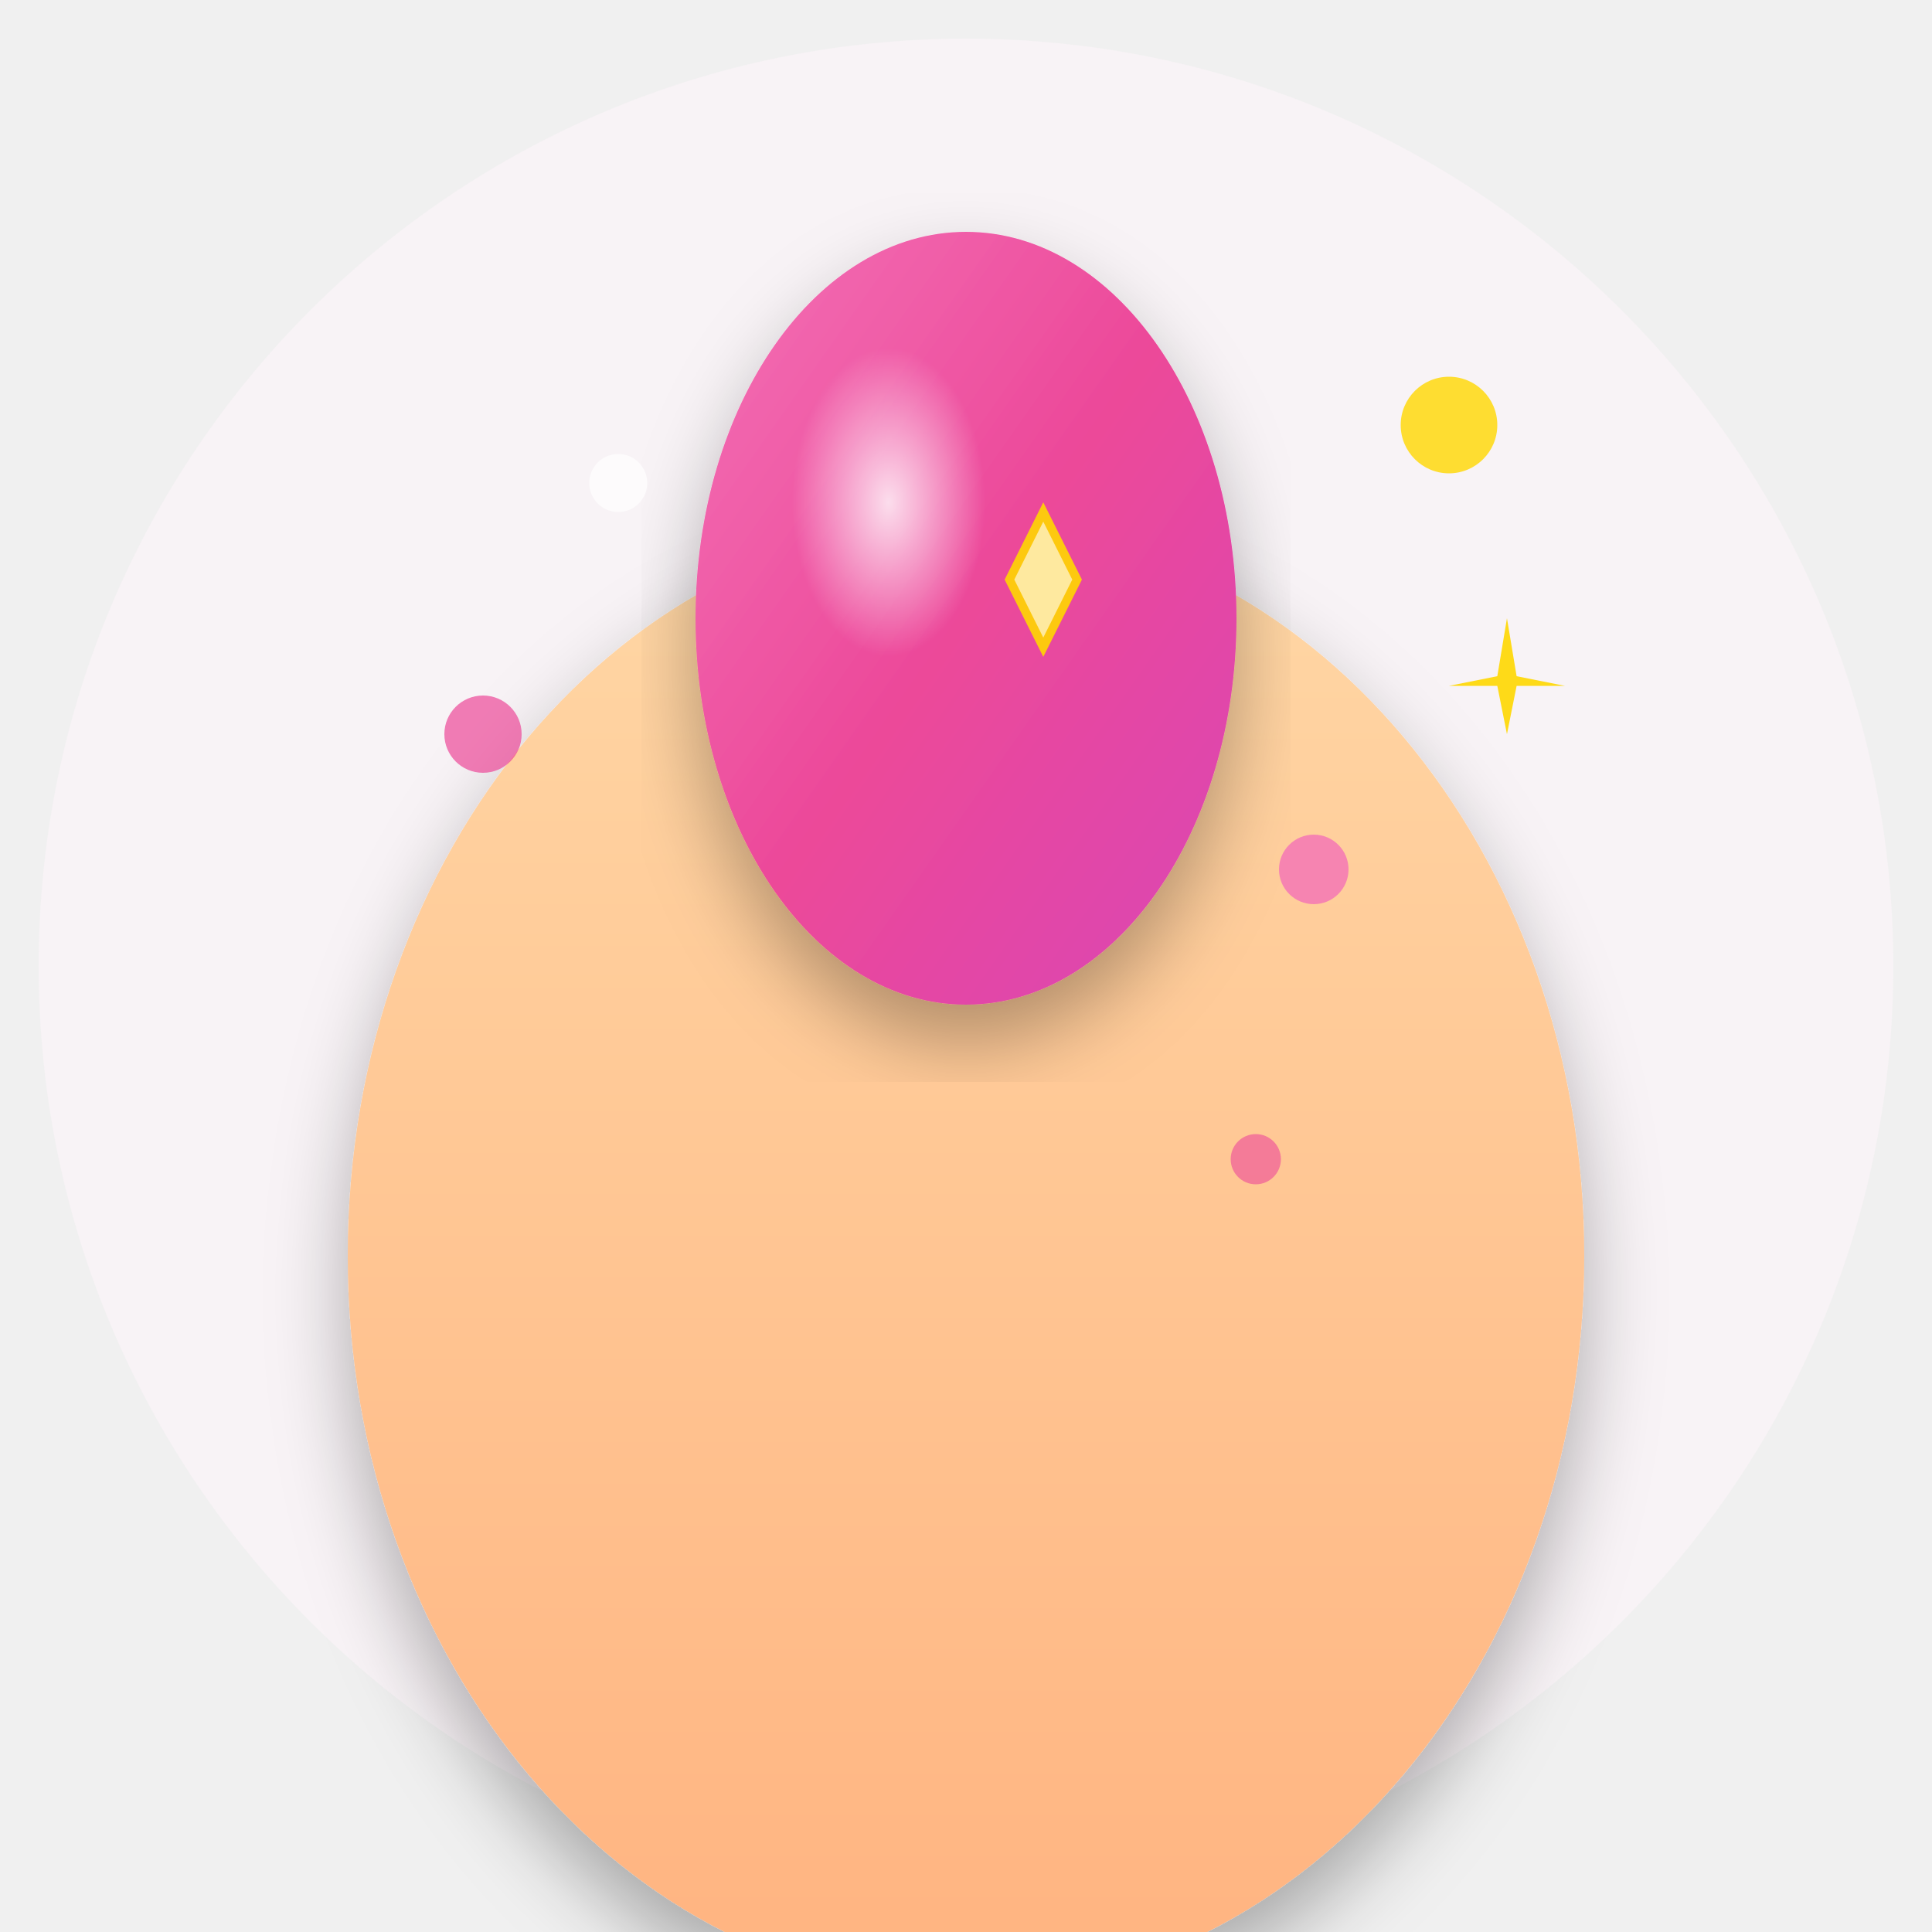
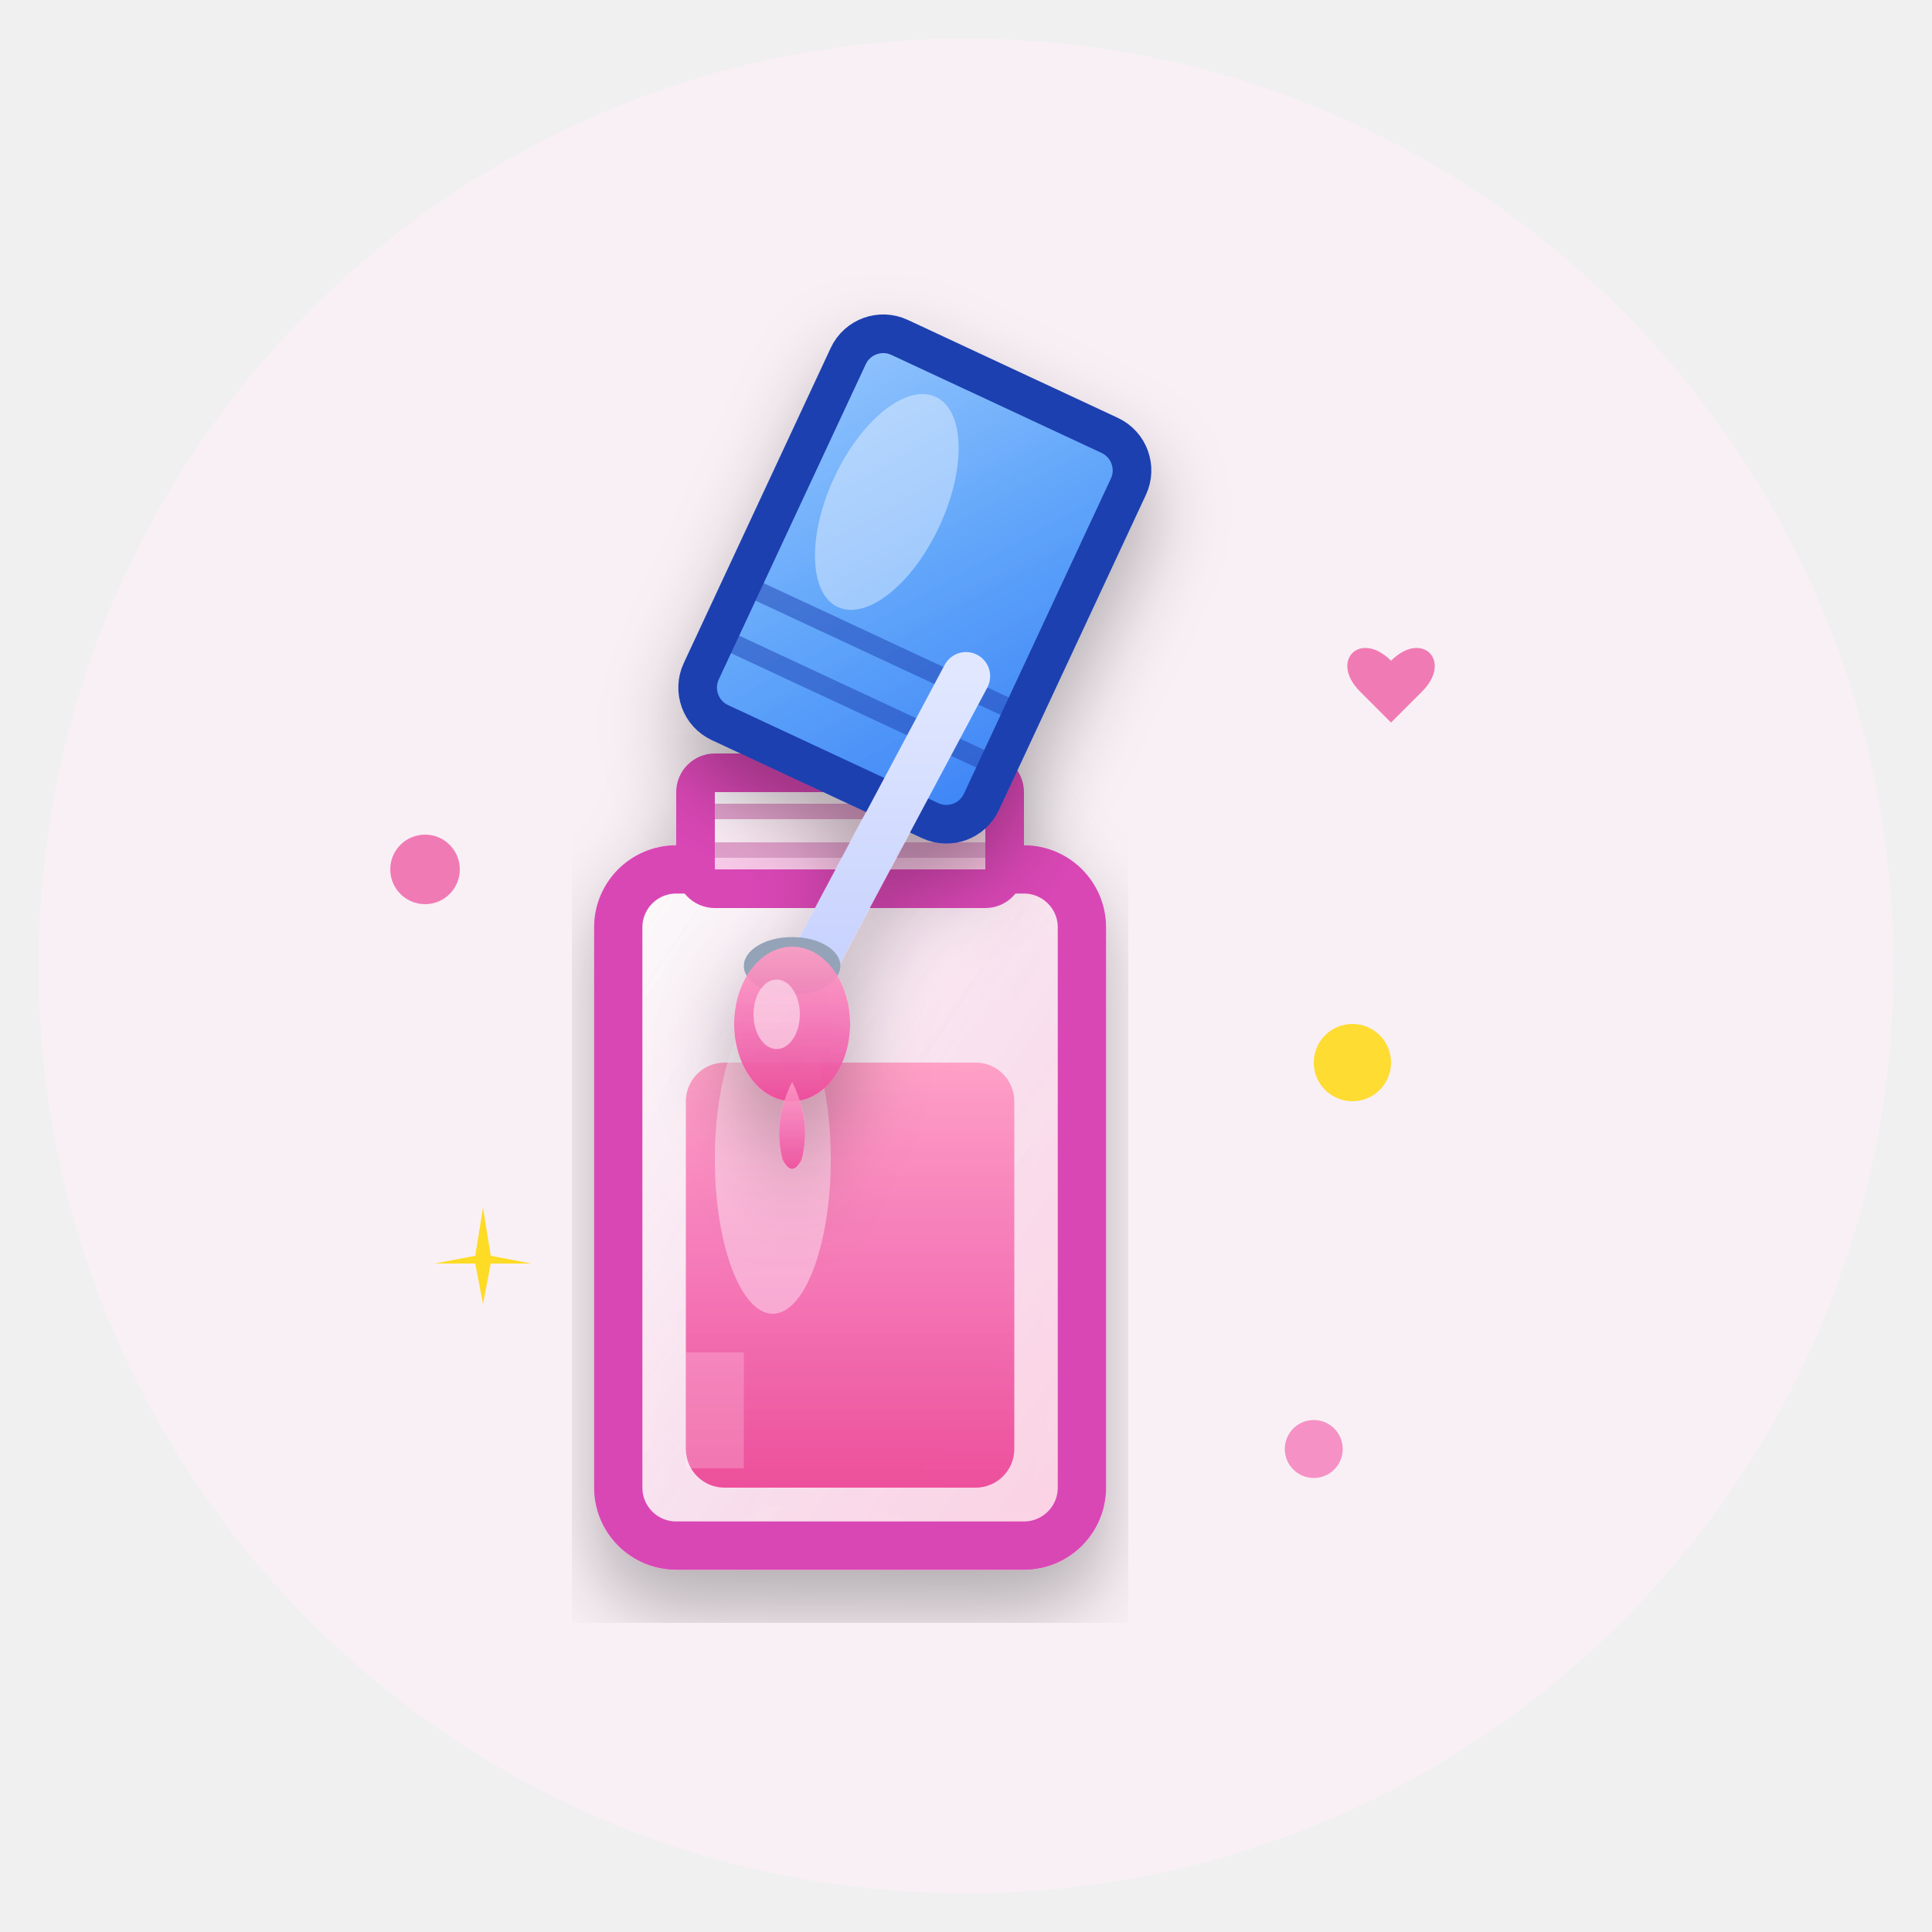
<svg xmlns="http://www.w3.org/2000/svg" viewBox="0 0 100 100">
  <defs>
-     <linearGradient id="nailGradient" x1="0%" y1="0%" x2="100%" y2="100%">
-       <stop offset="0%" style="stop-color:#f472b6;stop-opacity:1" />
-       <stop offset="50%" style="stop-color:#ec4899;stop-opacity:1" />
-       <stop offset="100%" style="stop-color:#d946b5;stop-opacity:1" />
+     <linearGradient id="bottleGradient" x1="0%" y1="0%" x2="100%" y2="100%">
+       <stop offset="0%" style="stop-color:#fff;stop-opacity:0.9" />
+       <stop offset="50%" style="stop-color:#ffe5f4;stop-opacity:0.8" />
+       <stop offset="100%" style="stop-color:#ffd0e5;stop-opacity:0.9" />
    </linearGradient>
-     <linearGradient id="handGradient" x1="0%" y1="0%" x2="0%" y2="100%">
-       <stop offset="0%" style="stop-color:#ffd7a5;stop-opacity:1" />
-       <stop offset="100%" style="stop-color:#ffb380;stop-opacity:1" />
+     <linearGradient id="polishGradient" x1="0%" y1="0%" x2="0%" y2="100%">
+       <stop offset="0%" style="stop-color:#ff9ec4;stop-opacity:1" />
+       <stop offset="50%" style="stop-color:#f472b6;stop-opacity:1" />
+       <stop offset="100%" style="stop-color:#ec4899;stop-opacity:1" />
    </linearGradient>
-     <radialGradient id="glowGradient">
-       <stop offset="0%" style="stop-color:#fff;stop-opacity:0.8" />
-       <stop offset="100%" style="stop-color:#fff;stop-opacity:0" />
-     </radialGradient>
+     <linearGradient id="capGradient" x1="0%" y1="0%" x2="100%" y2="100%">
+       <stop offset="0%" style="stop-color:#93c5fd;stop-opacity:1" />
+       <stop offset="50%" style="stop-color:#60a5fa;stop-opacity:1" />
+       <stop offset="100%" style="stop-color:#3b82f6;stop-opacity:1" />
+     </linearGradient>
+     <linearGradient id="brushHandleGradient" x1="0%" y1="0%" x2="0%" y2="100%">
+       <stop offset="0%" style="stop-color:#e0e7ff;stop-opacity:1" />
+       <stop offset="100%" style="stop-color:#c7d2fe;stop-opacity:1" />
+     </linearGradient>
    <filter id="shadow">
      <feDropShadow dx="0" dy="2" stdDeviation="2" flood-opacity="0.3" />
    </filter>
+     <filter id="innerGlow">
+       <feGaussianBlur in="SourceAlpha" stdDeviation="1" />
+       <feOffset dx="0" dy="0" result="offsetblur" />
+       <feComponentTransfer>
+         <feFuncA type="linear" slope="0.5" />
+       </feComponentTransfer>
+       <feMerge>
+         <feMergeNode />
+         <feMergeNode in="SourceGraphic" />
+       </feMerge>
+     </filter>
  </defs>
-   <circle cx="50" cy="50" r="48" fill="#fff5fb" opacity="0.5" />
-   <ellipse cx="50" cy="65" rx="32" ry="38" fill="url(#handGradient)" filter="url(#shadow)" />
-   <ellipse cx="50" cy="32" rx="14" ry="20" fill="url(#nailGradient)" filter="url(#shadow)" />
-   <ellipse cx="46" cy="26" rx="5" ry="8" fill="url(#glowGradient)" />
-   <g transform="translate(54, 30)">
-     <polygon points="0,-4 2,0 0,4 -2,0" fill="#ffd700" opacity="0.9" />
-     <polygon points="0,-3 1.5,0 0,3 -1.5,0" fill="#fff" opacity="0.6" />
+   <circle cx="50" cy="50" r="48" fill="#fff0f8" opacity="0.6" />
+   <g filter="url(#shadow)">
+     <rect x="32" y="45" width="24" height="35" rx="3" fill="url(#bottleGradient)" stroke="#d946b5" stroke-width="2.5" />
+     <rect x="36" y="40" width="16" height="6" rx="1" fill="url(#bottleGradient)" stroke="#d946b5" stroke-width="2" />
+     <line x1="37" y1="42" x2="51" y2="42" stroke="#e0a1cb" stroke-width="0.8" />
+     <line x1="37" y1="44" x2="51" y2="44" stroke="#e0a1cb" stroke-width="0.8" />
+     <rect x="35.5" y="55" width="17" height="22" rx="2" fill="url(#polishGradient)" opacity="0.95" />
+     <ellipse cx="40" cy="60" rx="3" ry="8" fill="white" opacity="0.4" />
+     <rect x="35.5" y="70" width="3" height="6" fill="white" opacity="0.2" />
  </g>
-   <circle cx="75" cy="22" r="2.5" fill="#ffd700" opacity="0.8">
-     <animate attributeName="opacity" values="0.8;1;0.8" dur="2s" repeatCount="indefinite" />
+   <g filter="url(#shadow)">
+     <g transform="translate(52, 20) rotate(25)">
+       <rect x="-8" y="0" width="16" height="22" rx="2" fill="url(#capGradient)" stroke="#1e40af" stroke-width="2" />
+       <ellipse cx="-3" cy="8" rx="3" ry="6" fill="white" opacity="0.4" />
+       <line x1="-8" y1="18" x2="8" y2="18" stroke="#1e40af" stroke-width="1" opacity="0.5" />
+       <line x1="-8" y1="15" x2="8" y2="15" stroke="#1e40af" stroke-width="1" opacity="0.5" />
+     </g>
+     <line x1="50" y1="35" x2="42" y2="50" stroke="url(#brushHandleGradient)" stroke-width="2.5" stroke-linecap="round" />
+     <g transform="translate(41, 50)">
+       <ellipse cx="0" cy="0" rx="2.5" ry="1.5" fill="#94a3b8" />
+       <ellipse cx="0" cy="3" rx="3" ry="4" fill="url(#polishGradient)" opacity="0.9" />
+       <path d="M 0,6 Q -1,8 -0.5,10 Q 0,11 0.5,10 Q 1,8 0,6 Z" fill="url(#polishGradient)" opacity="0.85" />
+       <ellipse cx="-0.8" cy="2.5" rx="1.2" ry="1.8" fill="white" opacity="0.5" />
+     </g>
+   </g>
+   <circle cx="70" cy="55" r="2" fill="#ffd700" opacity="0.8">
+     <animate attributeName="opacity" values="0.8;1;0.8" dur="1.8s" repeatCount="indefinite" />
  </circle>
-   <circle cx="25" cy="38" r="2" fill="#ec4899" opacity="0.7">
-     <animate attributeName="opacity" values="0.7;1;0.7" dur="2.5s" repeatCount="indefinite" />
+   <circle cx="22" cy="45" r="1.8" fill="#ec4899" opacity="0.7">
+     <animate attributeName="opacity" values="0.7;1;0.7" dur="2.2s" repeatCount="indefinite" />
  </circle>
-   <circle cx="68" cy="45" r="1.8" fill="#f472b6" opacity="0.8">
-     <animate attributeName="opacity" values="0.8;1;0.8" dur="3s" repeatCount="indefinite" />
+   <circle cx="68" cy="75" r="1.5" fill="#f472b6" opacity="0.75">
+     <animate attributeName="opacity" values="0.75;1;0.75" dur="2.5s" repeatCount="indefinite" />
  </circle>
-   <g transform="translate(78, 35)" opacity="0.9">
-     <path d="M 0,-3 L 0.5,0 L 3,0.5 L 0.5,0.5 L 0,3 L -0.5,0.5 L -3,0.5 L -0.5,0 Z" fill="#ffd700">
+   <g transform="translate(25, 65)" opacity="0.85">
+     <path d="M 0,-2.5 L 0.4,0 L 2.5,0.4 L 0.4,0.4 L 0,2.5 L -0.4,0.4 L -2.5,0.4 L -0.4,0 Z" fill="#ffd700">
      <animateTransform attributeName="transform" type="rotate" from="0 0 0" to="360 0 0" dur="4s" repeatCount="indefinite" />
    </path>
  </g>
-   <circle cx="32" cy="25" r="1.5" fill="#fff" opacity="0.7" />
-   <circle cx="65" cy="60" r="1.3" fill="#ec4899" opacity="0.6" />
+   <g transform="translate(72, 35)" opacity="0.7">
+     <path d="M 0,-1 C -2,-3 -4,-1 -2,1 L 0,3 L 2,1 C 4,-1 2,-3 0,-1 Z" fill="#ec4899" transform="scale(0.8)">
+       <animate attributeName="opacity" values="0.7;1;0.7" dur="3s" repeatCount="indefinite" />
+     </path>
+   </g>
</svg>
